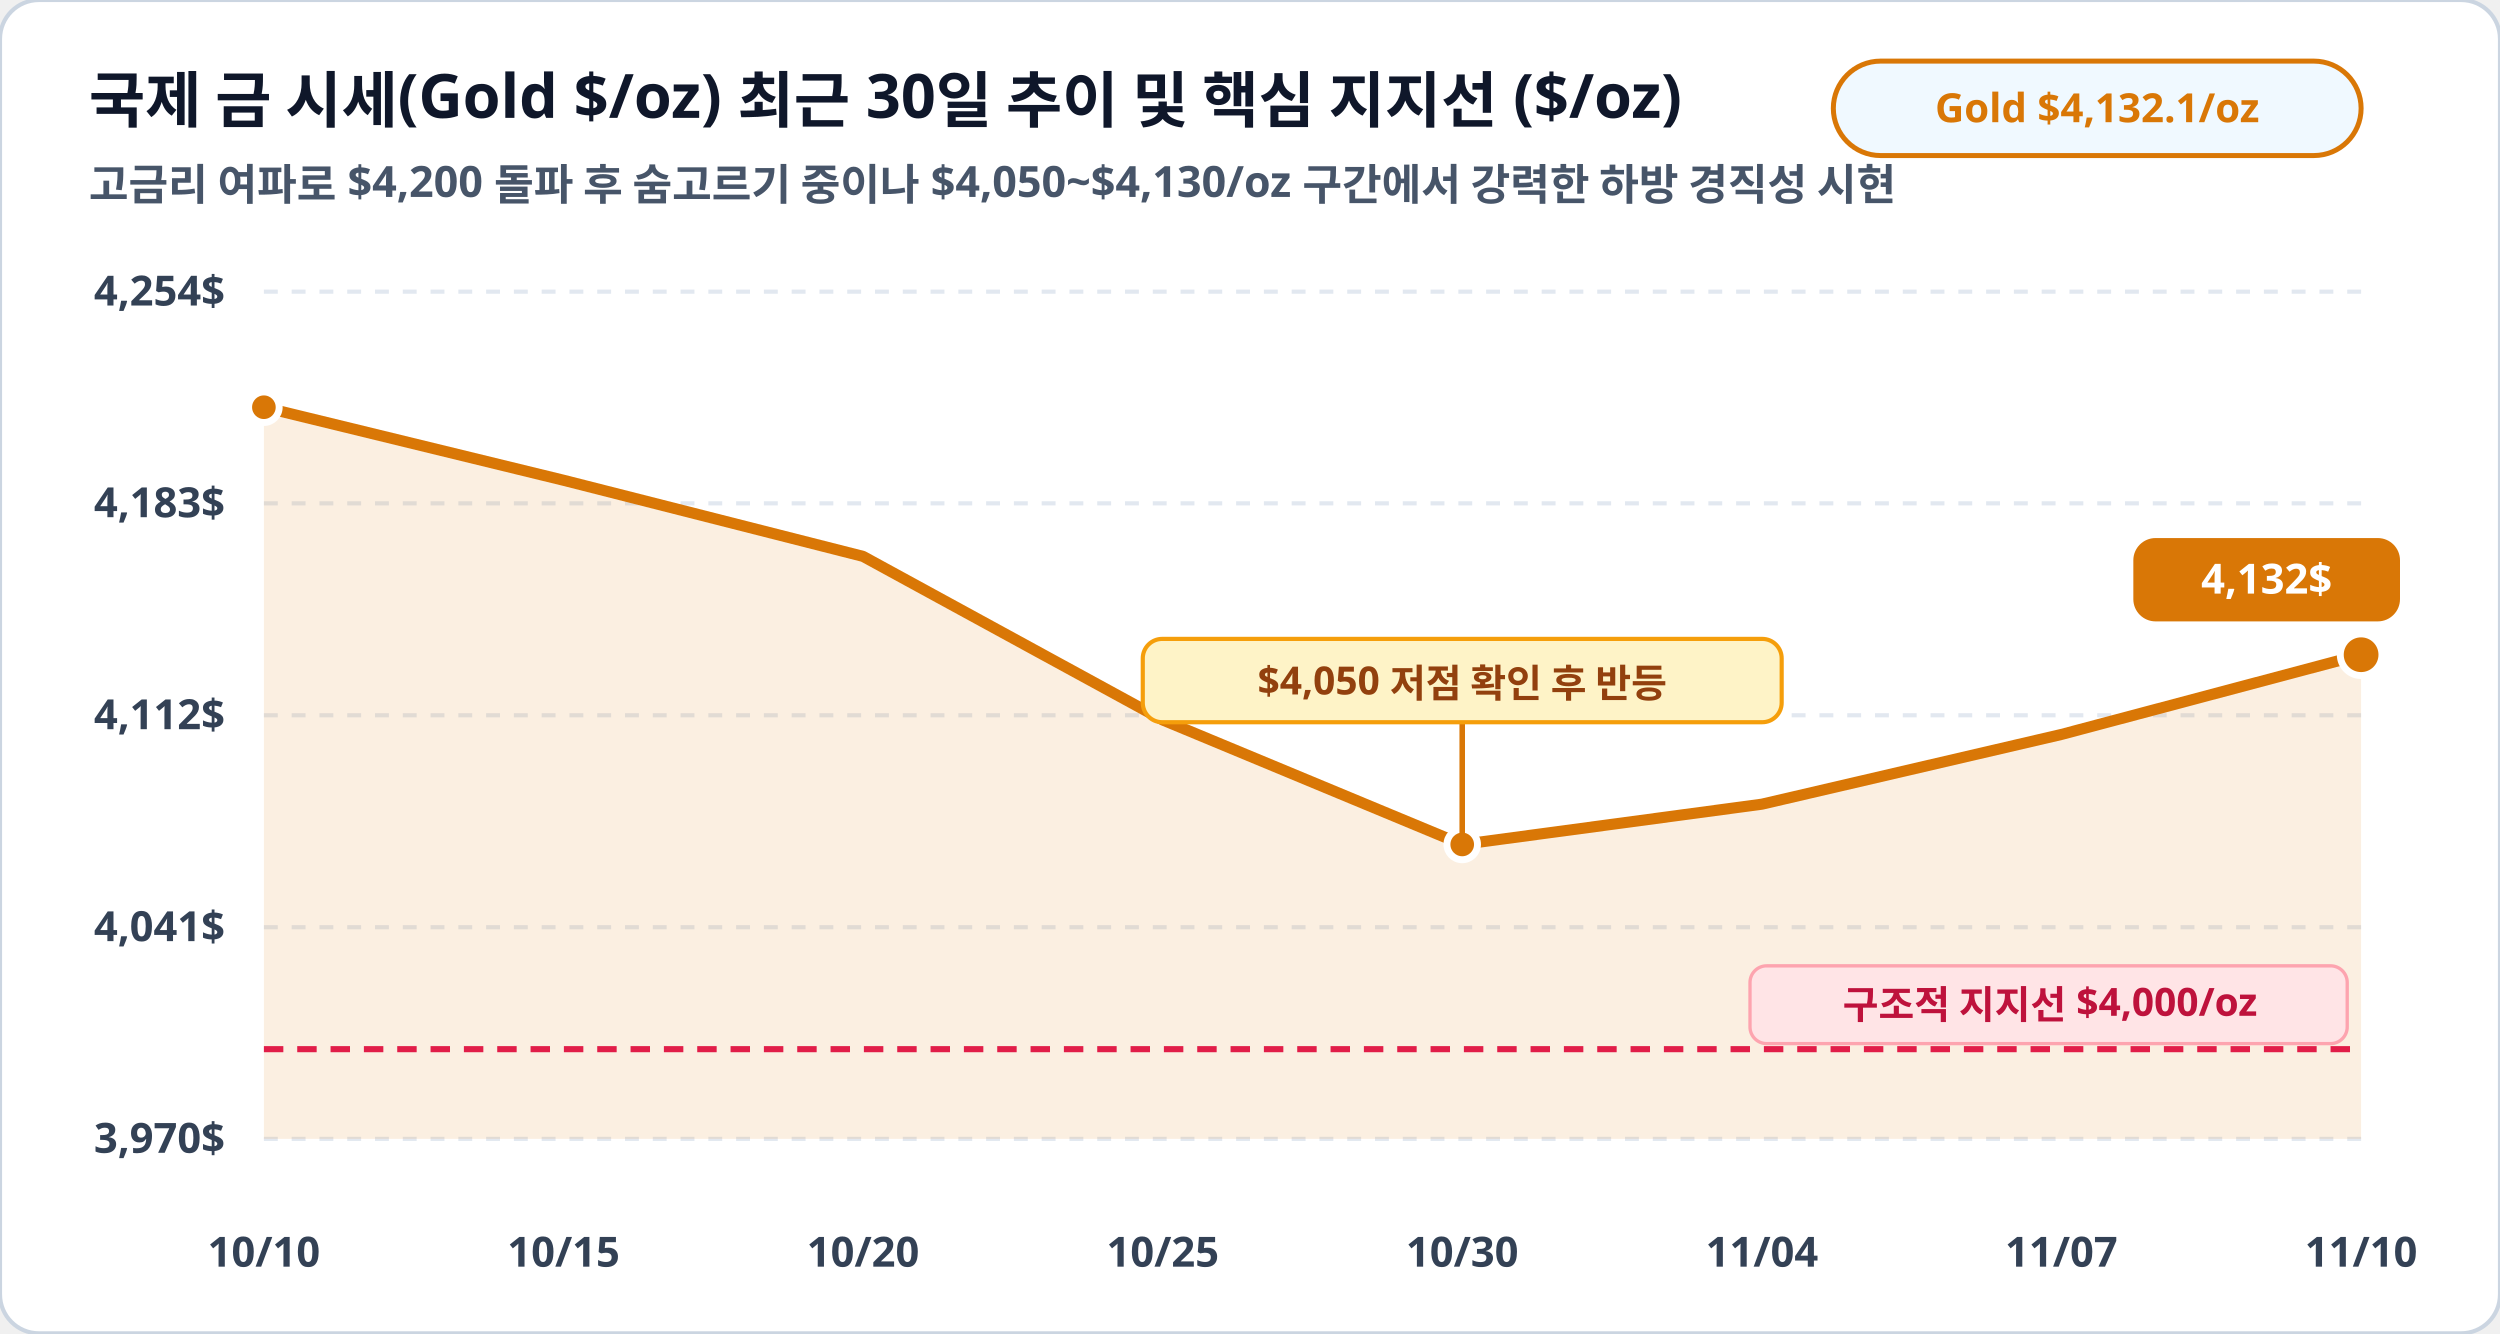
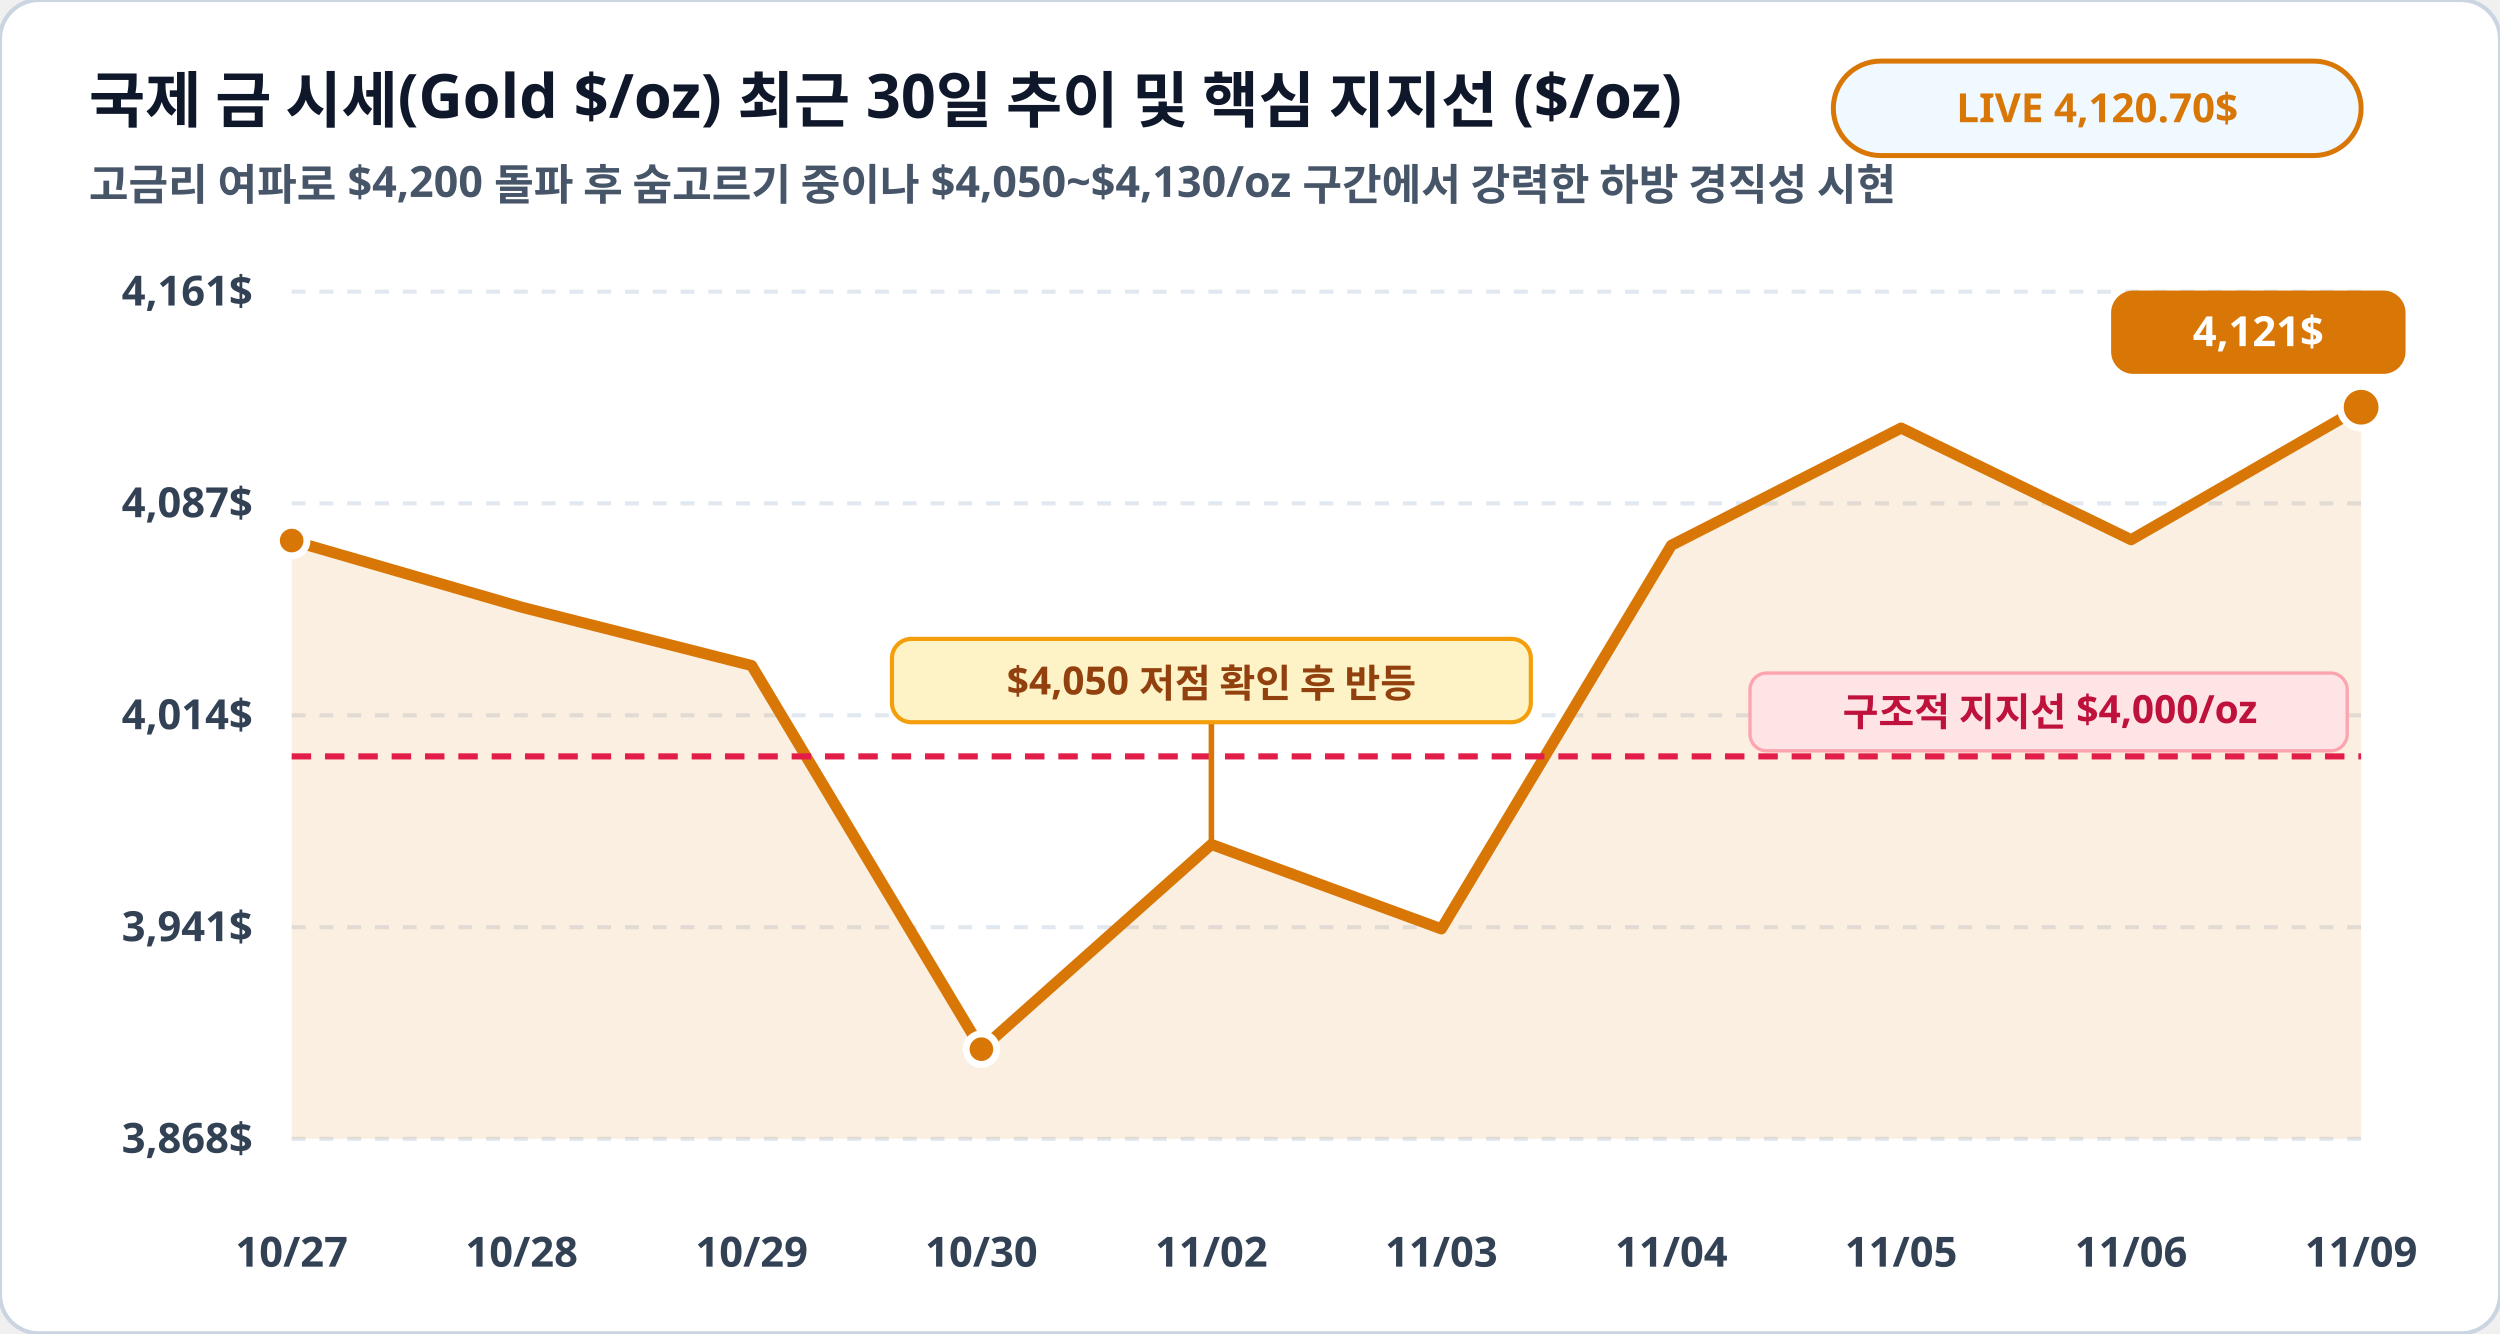
<svg xmlns="http://www.w3.org/2000/svg" viewBox="0 0 900 480" width="100%" height="100%">
  <rect width="900" height="480" rx="14" fill="#ffffff" stroke="#cbd5e1" stroke-width="1.5" />
  <text x="32" y="44" fill="#0f172a" font-family="Pretendard, sans-serif" font-size="22" font-weight="900">국제 금 시세(Gold $/oz) 최근 30일 추이 및 핵심 지지선 ($/oz)</text>
  <text x="32" y="72" fill="#475569" font-family="Pretendard, sans-serif" font-size="15.5" font-weight="600">고금리 여파로 $4,200 돌파 후 숨고르기 중이나 $4,050~$4,130/oz 구간에서 강력한 하방 경직성 시현</text>
  <rect x="660" y="22" width="190" height="34" rx="17" fill="#f0f9ff" stroke="#d97706" stroke-width="1.8" />
-   <text x="755" y="44" fill="#d97706" font-family="Pretendard, sans-serif" font-size="14.5" font-weight="800" text-anchor="middle">Gold $4,132.1/oz</text>
-   <line x1="95" y1="105.0" x2="850" y2="105.0" stroke="#e2e8f0" stroke-width="1.5" stroke-dasharray="5,5" />
-   <text x="81" y="110.0" fill="#334155" font-family="Pretendard, sans-serif" font-size="15" font-weight="700" text-anchor="end">4,254$</text>
-   <line x1="95" y1="181.2" x2="850" y2="181.2" stroke="#e2e8f0" stroke-width="1.5" stroke-dasharray="5,5" />
-   <text x="81" y="186.2" fill="#334155" font-family="Pretendard, sans-serif" font-size="15" font-weight="700" text-anchor="end">4,183$</text>
-   <line x1="95" y1="257.5" x2="850" y2="257.5" stroke="#e2e8f0" stroke-width="1.5" stroke-dasharray="5,5" />
-   <text x="81" y="262.5" fill="#334155" font-family="Pretendard, sans-serif" font-size="15" font-weight="700" text-anchor="end">4,112$</text>
-   <line x1="95" y1="333.8" x2="850" y2="333.8" stroke="#e2e8f0" stroke-width="1.5" stroke-dasharray="5,5" />
-   <text x="81" y="338.8" fill="#334155" font-family="Pretendard, sans-serif" font-size="15" font-weight="700" text-anchor="end">4,041$</text>
-   <line x1="95" y1="410.0" x2="850" y2="410.0" stroke="#e2e8f0" stroke-width="1.5" stroke-dasharray="5,5" />
-   <text x="81" y="415.0" fill="#334155" font-family="Pretendard, sans-serif" font-size="15" font-weight="700" text-anchor="end">3,970$</text>
-   <polygon points="95.0,410.0 95.0,146.6 202.9,172.9 310.7,200.3 418.6,259.2 526.4,304.0 634.3,289.5 742.1,264.4 850.0,235.7 850.0,410.0" fill="#d97706" fill-opacity="0.12" />
-   <polyline fill="none" stroke="#d97706" stroke-width="4" stroke-linecap="round" stroke-linejoin="round" points="95.0,146.6 202.9,172.9 310.7,200.3 418.6,259.2 526.4,304.0 634.3,289.5 742.1,264.4 850.0,235.7" />
-   <line x1="95" y1="377.7" x2="850" y2="377.7" stroke="#e11d48" stroke-width="2.2" stroke-dasharray="7,5" />
-   <rect x="630" y="347.7" width="215" height="28" rx="6" fill="#ffe4e6" stroke="#fda4af" stroke-width="1.2" />
-   <text x="738" y="366.7" fill="#be123c" font-family="Pretendard, sans-serif" font-size="14" font-weight="800" text-anchor="middle">구조적 지지선 $4,000/oz</text>
-   <circle cx="95.0" cy="146.6" r="5.5" fill="#d97706" stroke="#ffffff" stroke-width="2.5" />
-   <circle cx="526.4" cy="304.0" r="5.5" fill="#d97706" stroke="#ffffff" stroke-width="2.5" />
-   <circle cx="850.0" cy="235.7" r="7.5" fill="#d97706" stroke="#ffffff" stroke-width="2.5" />
-   <rect x="768.0" y="193.7" width="96" height="30" rx="8" fill="#d97706" />
-   <text x="816.0" y="213.7" fill="#ffffff" font-family="Pretendard, sans-serif" font-size="15" font-weight="800" text-anchor="middle">4,132$</text>
-   <line x1="526.4" y1="304.0" x2="526.4" y2="260.0" stroke="#d97706" stroke-width="2" />
-   <rect x="411.4" y="230.0" width="230" height="30" rx="7" fill="#fef3c7" stroke="#f59e0b" stroke-width="1.5" />
-   <text x="526.4" y="250.0" fill="#92400e" font-family="Pretendard, sans-serif" font-size="14" font-weight="800" text-anchor="middle">$4,050 저점 확인 후 반등</text>
-   <text x="95.0" y="456" fill="#334155" font-family="Pretendard, sans-serif" font-size="15" font-weight="700" text-anchor="middle">10/10</text>
-   <text x="202.9" y="456" fill="#334155" font-family="Pretendard, sans-serif" font-size="15" font-weight="700" text-anchor="middle">10/15</text>
-   <text x="310.7" y="456" fill="#334155" font-family="Pretendard, sans-serif" font-size="15" font-weight="700" text-anchor="middle">10/20</text>
-   <text x="418.6" y="456" fill="#334155" font-family="Pretendard, sans-serif" font-size="15" font-weight="700" text-anchor="middle">10/25</text>
-   <text x="526.4" y="456" fill="#334155" font-family="Pretendard, sans-serif" font-size="15" font-weight="700" text-anchor="middle">10/30</text>
-   <text x="634.3" y="456" fill="#334155" font-family="Pretendard, sans-serif" font-size="15" font-weight="700" text-anchor="middle">11/04</text>
-   <text x="742.1" y="456" fill="#334155" font-family="Pretendard, sans-serif" font-size="15" font-weight="700" text-anchor="middle">11/07</text>
-   <text x="850.0" y="456" fill="#334155" font-family="Pretendard, sans-serif" font-size="15" font-weight="700" text-anchor="middle">11/10</text>
+   <text x="755" y="44" fill="#d97706" font-family="Pretendard, sans-serif" font-size="14.5" font-weight="800" text-anchor="middle">LIVE 4,120.70$</text>
+   <line x1="105" y1="105.0" x2="850" y2="105.0" stroke="#e2e8f0" stroke-width="1.5" stroke-dasharray="5,5" />
+   <text x="91" y="110.0" fill="#334155" font-family="Pretendard, sans-serif" font-size="15" font-weight="700" text-anchor="end">4,161$</text>
+   <line x1="105" y1="181.2" x2="850" y2="181.2" stroke="#e2e8f0" stroke-width="1.5" stroke-dasharray="5,5" />
+   <text x="91" y="186.2" fill="#334155" font-family="Pretendard, sans-serif" font-size="15" font-weight="700" text-anchor="end">4,087$</text>
+   <line x1="105" y1="257.5" x2="850" y2="257.5" stroke="#e2e8f0" stroke-width="1.5" stroke-dasharray="5,5" />
+   <text x="91" y="262.5" fill="#334155" font-family="Pretendard, sans-serif" font-size="15" font-weight="700" text-anchor="end">4,014$</text>
+   <line x1="105" y1="333.8" x2="850" y2="333.8" stroke="#e2e8f0" stroke-width="1.5" stroke-dasharray="5,5" />
+   <text x="91" y="338.8" fill="#334155" font-family="Pretendard, sans-serif" font-size="15" font-weight="700" text-anchor="end">3,941$</text>
+   <line x1="105" y1="410.0" x2="850" y2="410.0" stroke="#e2e8f0" stroke-width="1.5" stroke-dasharray="5,5" />
+   <text x="91" y="415.0" fill="#334155" font-family="Pretendard, sans-serif" font-size="15" font-weight="700" text-anchor="end">3,868$</text>
+   <polygon points="105.0,410.0 105.0,194.6 187.8,218.6 270.6,239.6 353.3,377.7 436.1,304.0 518.9,334.4 601.7,196.3 684.4,154.1 767.2,194.3 850.0,146.6 850.0,410.0" fill="#d97706" fill-opacity="0.12" />
+   <polyline fill="none" stroke="#d97706" stroke-width="4" stroke-linecap="round" stroke-linejoin="round" points="105.0,194.6 187.8,218.6 270.6,239.6 353.3,377.7 436.1,304.0 518.9,334.4 601.7,196.3 684.4,154.1 767.2,194.3 850.0,146.6" />
+   <line x1="105" y1="272.3" x2="850" y2="272.3" stroke="#e11d48" stroke-width="2.2" stroke-dasharray="7,5" />
+   <rect x="630" y="242.3" width="215" height="28" rx="6" fill="#ffe4e6" stroke="#fda4af" stroke-width="1.2" />
+   <text x="738" y="261.3" fill="#be123c" font-family="Pretendard, sans-serif" font-size="14" font-weight="800" text-anchor="middle">구조적 지지선 $4,000/oz</text>
+   <circle cx="105.0" cy="194.6" r="5.5" fill="#d97706" stroke="#ffffff" stroke-width="2.5" />
+   <circle cx="353.3" cy="377.7" r="5.5" fill="#d97706" stroke="#ffffff" stroke-width="2.5" />
+   <circle cx="850.0" cy="146.6" r="7.5" fill="#d97706" stroke="#ffffff" stroke-width="2.5" />
+   <rect x="760.0" y="104.6" width="106" height="30" rx="8" fill="#d97706" />
+   <text x="813.0" y="124.6" fill="#ffffff" font-family="Pretendard, sans-serif" font-size="15" font-weight="800" text-anchor="middle">4,121$</text>
+   <line x1="436.1" y1="304.0" x2="436.1" y2="260.0" stroke="#d97706" stroke-width="2" />
+   <rect x="321.1" y="230.0" width="230" height="30" rx="7" fill="#fef3c7" stroke="#f59e0b" stroke-width="1.5" />
+   <text x="436.1" y="250.0" fill="#92400e" font-family="Pretendard, sans-serif" font-size="14" font-weight="800" text-anchor="middle">$4,050 저점 확인 후 반등</text>
+   <text x="105.0" y="456" fill="#334155" font-family="Pretendard, sans-serif" font-size="15" font-weight="700" text-anchor="middle">10/27</text>
+   <text x="187.8" y="456" fill="#334155" font-family="Pretendard, sans-serif" font-size="15" font-weight="700" text-anchor="middle">10/28</text>
+   <text x="270.6" y="456" fill="#334155" font-family="Pretendard, sans-serif" font-size="15" font-weight="700" text-anchor="middle">10/29</text>
+   <text x="353.3" y="456" fill="#334155" font-family="Pretendard, sans-serif" font-size="15" font-weight="700" text-anchor="middle">10/30</text>
+   <text x="436.1" y="456" fill="#334155" font-family="Pretendard, sans-serif" font-size="15" font-weight="700" text-anchor="middle">11/02</text>
+   <text x="518.9" y="456" fill="#334155" font-family="Pretendard, sans-serif" font-size="15" font-weight="700" text-anchor="middle">11/03</text>
+   <text x="601.7" y="456" fill="#334155" font-family="Pretendard, sans-serif" font-size="15" font-weight="700" text-anchor="middle">11/04</text>
+   <text x="684.4" y="456" fill="#334155" font-family="Pretendard, sans-serif" font-size="15" font-weight="700" text-anchor="middle">11/05</text>
+   <text x="767.2" y="456" fill="#334155" font-family="Pretendard, sans-serif" font-size="15" font-weight="700" text-anchor="middle">11/06</text>
+   <text x="850.0" y="456" fill="#334155" font-family="Pretendard, sans-serif" font-size="15" font-weight="700" text-anchor="middle">11/09</text>
</svg>
